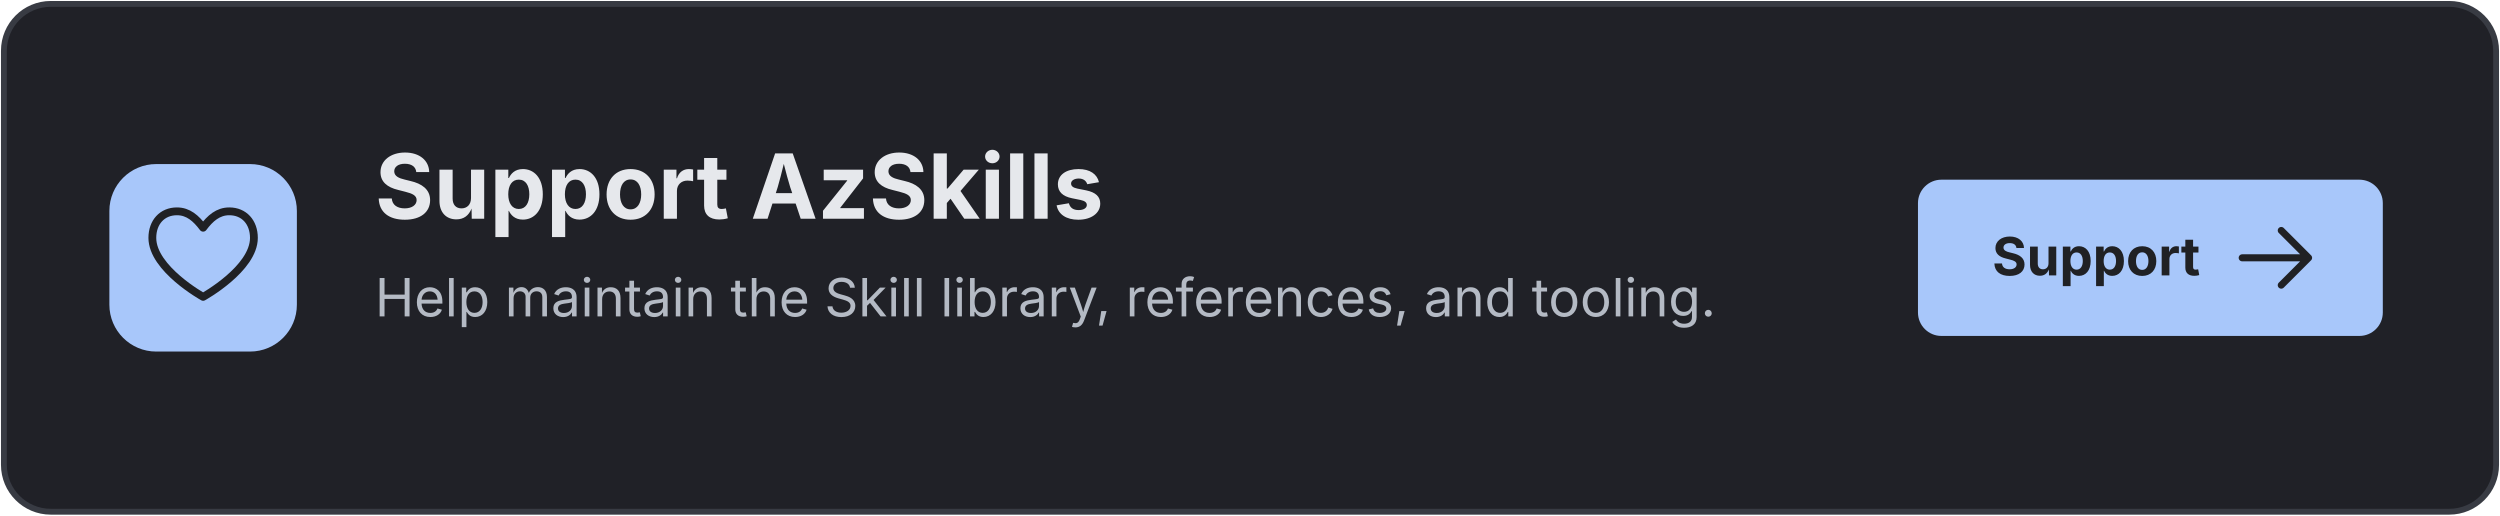
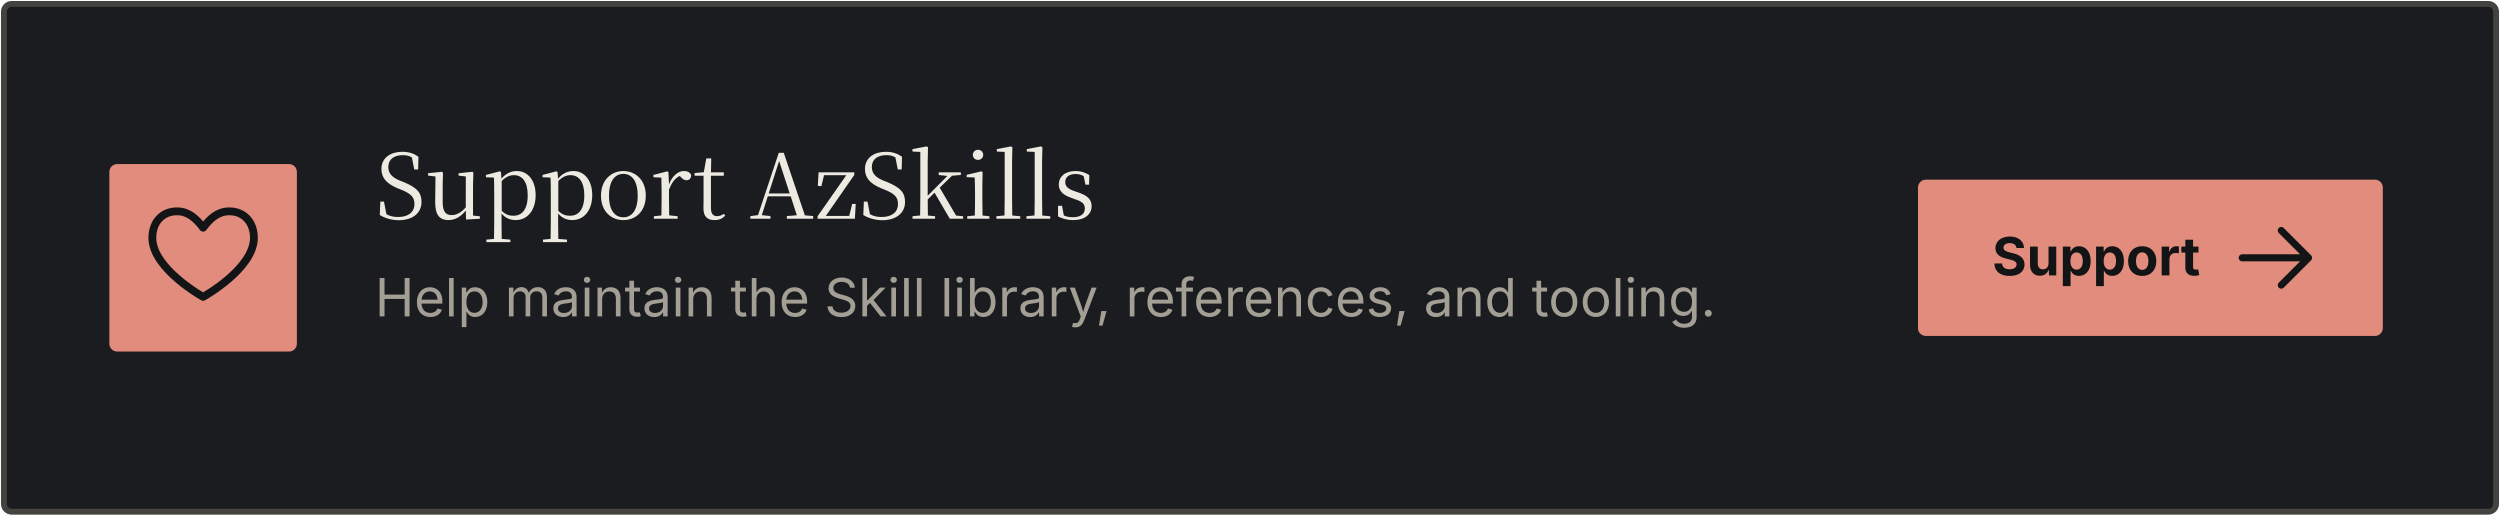
<svg xmlns="http://www.w3.org/2000/svg" viewBox="0 0 640 132" role="img" aria-labelledby="title desc">
-   <rect x="1" y="1" width="638" height="130" rx="12" fill="#202127" stroke="#383B43" stroke-width="1.5" />
-   <rect x="28" y="42" width="48" height="48" rx="12" fill="#A8C7FA" />
-   <path d="M52 76s-13-7.2-13-15.1c0-4 2.5-6.8 6.3-6.8 2.9 0 4.9 1.8 6.7 4.2 1.8-2.4 3.8-4.2 6.7-4.2 3.8 0 6.3 2.8 6.3 6.8C65 68.8 52 76 52 76z" fill="none" stroke="#202124" stroke-width="2" stroke-linecap="round" stroke-linejoin="round" />
-   <text x="96" y="56" fill="#E6E8EC" font-family="Inter, -apple-system, BlinkMacSystemFont, Segoe UI, sans-serif" font-size="23" font-weight="700">Support AzSkills</text>
-   <text x="96" y="81" fill="#B4BAC4" font-family="Inter, -apple-system, BlinkMacSystemFont, Segoe UI, sans-serif" font-size="13.5">Help maintain the Skill library, references, and tooling.</text>
-   <rect x="491" y="46" width="119" height="40" rx="6" fill="#A8C7FA" />
-   <text x="510" y="70.5" fill="#202124" font-family="Inter, -apple-system, BlinkMacSystemFont, Segoe UI, sans-serif" font-size="13.5" font-weight="700">Support</text>
-   <path d="M574 66h17m-7-7 7 7-7 7" fill="none" stroke="#202124" stroke-width="1.8" stroke-linecap="round" stroke-linejoin="round" />
+   <rect x="1" y="1" width="638" height="130" rx="2" fill="#1B1C20" stroke="#44433F" stroke-width="1.5" />
+   <rect x="28" y="42" width="48" height="48" rx="2" fill="#E18C7C" />
+   <path d="M52 76s-13-7.2-13-15.1c0-4 2.5-6.8 6.3-6.8 2.9 0 4.9 1.8 6.7 4.2 1.8-2.4 3.8-4.2 6.7-4.2 3.8 0 6.3 2.8 6.3 6.8C65 68.8 52 76 52 76z" fill="none" stroke="#131416" stroke-width="2" stroke-linecap="round" stroke-linejoin="round" />
+   <text x="96" y="56" fill="#EDEAE2" font-family="Source Han Serif SC, Noto Serif CJK SC, Songti SC, Georgia, serif" font-size="23" font-weight="500">Support AzSkills</text>
+   <text x="96" y="81" fill="#A39F95" font-family="Inter, -apple-system, BlinkMacSystemFont, Segoe UI, sans-serif" font-size="13.5">Help maintain the Skill library, references, and tooling.</text>
+   <rect x="491" y="46" width="119" height="40" rx="2" fill="#E18C7C" />
+   <text x="510" y="70.5" fill="#131416" font-family="Inter, -apple-system, BlinkMacSystemFont, Segoe UI, sans-serif" font-size="13.5" font-weight="700">Support</text>
+   <path d="M574 66h17m-7-7 7 7-7 7" fill="none" stroke="#131416" stroke-width="1.8" stroke-linecap="round" stroke-linejoin="round" />
</svg>
